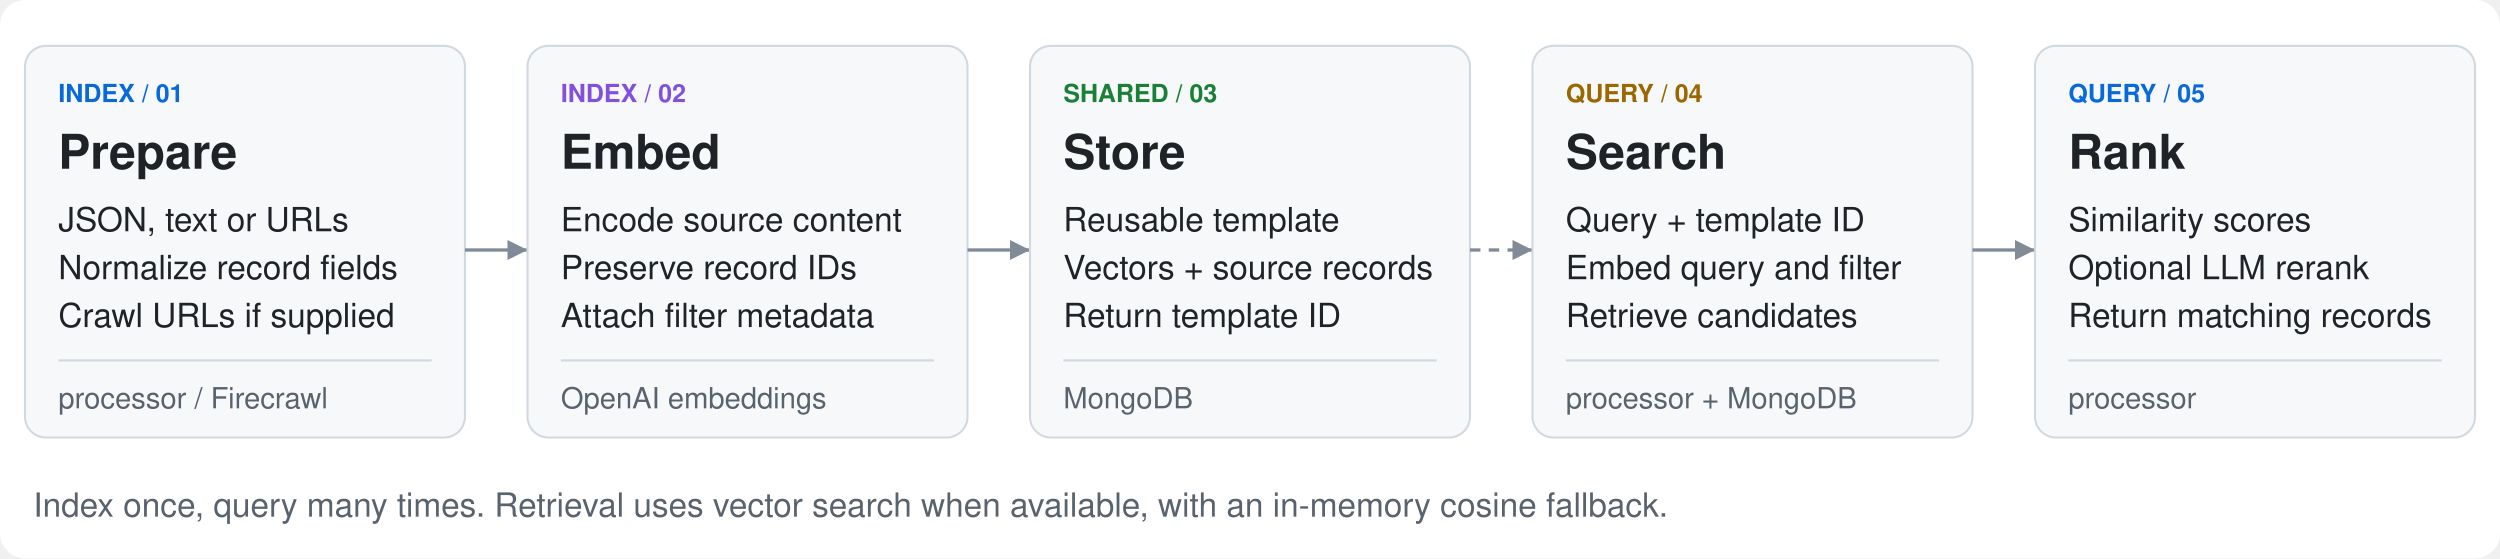
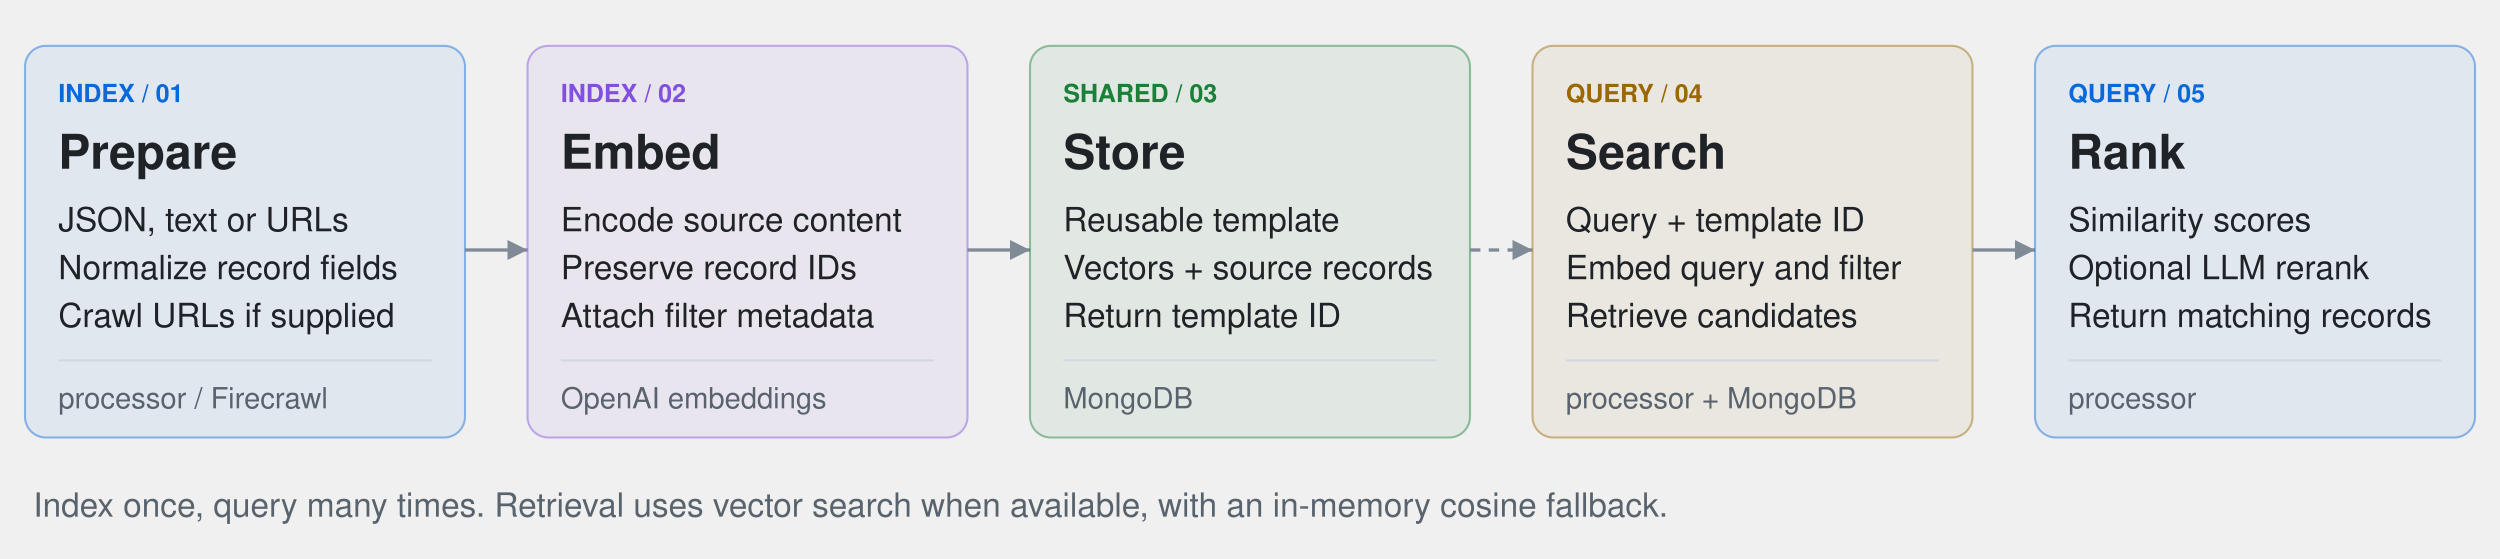
<svg xmlns="http://www.w3.org/2000/svg" width="1200" height="268" viewBox="0 0 1200 268" role="img" aria-labelledby="title desc">
  <defs>
    <marker id="arrow" viewBox="0 0 8 8" refX="8" refY="4" markerWidth="6" markerHeight="6" orient="auto-start-reverse">
      <path d="M0 0L8 4L0 8Z" fill="#818b98" />
    </marker>
  </defs>
-   <rect width="1200" height="268" rx="12" fill="#ffffff" />
  <g font-family="-apple-system, BlinkMacSystemFont, Segoe UI, Helvetica, Arial, sans-serif">
-     <rect x="12" y="22" width="211.2" height="188" rx="10" fill="#f6f8fa" stroke="#d1d9e0" />
+     <rect x="12" y="22" width="211.2" height="188" rx="10" fill="#0969da" fill-opacity="0.07" stroke="#0969da" stroke-opacity="0.45" />
    <text x="28" y="49" font-size="12" font-weight="650" fill="#0969da" text-anchor="start">INDEX / 01</text>
    <text x="28" y="81" font-size="23" font-weight="650" fill="#1f2328" text-anchor="start">Prepare</text>
    <text x="28" y="111" font-size="16" font-weight="400" fill="#1f2328" text-anchor="start">JSON, text or URLs</text>
    <text x="28" y="134" font-size="16" font-weight="400" fill="#1f2328" text-anchor="start">Normalize record fields</text>
    <text x="28" y="157" font-size="16" font-weight="400" fill="#1f2328" text-anchor="start">Crawl URLs if supplied</text>
    <path d="M28 173 H207.2" stroke="#d1d9e0" />
    <text x="28" y="196" font-size="14" font-weight="400" fill="#59636e" text-anchor="start">processor / Firecrawl</text>
    <path d="M223.2 120 H253.2" fill="none" stroke="#818b98" stroke-width="1.6" marker-end="url(#arrow)" />
-     <rect x="253.2" y="22" width="211.2" height="188" rx="10" fill="#f6f8fa" stroke="#d1d9e0" />
+     <rect x="253.2" y="22" width="211.2" height="188" rx="10" fill="#8250df" fill-opacity="0.07" stroke="#8250df" stroke-opacity="0.45" />
    <text x="269.2" y="49" font-size="12" font-weight="650" fill="#8250df" text-anchor="start">INDEX / 02</text>
    <text x="269.2" y="81" font-size="23" font-weight="650" fill="#1f2328" text-anchor="start">Embed</text>
    <text x="269.2" y="111" font-size="16" font-weight="400" fill="#1f2328" text-anchor="start">Encode source content</text>
    <text x="269.2" y="134" font-size="16" font-weight="400" fill="#1f2328" text-anchor="start">Preserve record IDs</text>
    <text x="269.2" y="157" font-size="16" font-weight="400" fill="#1f2328" text-anchor="start">Attach filter metadata</text>
    <path d="M269.2 173 H448.4" stroke="#d1d9e0" />
    <text x="269.2" y="196" font-size="14" font-weight="400" fill="#59636e" text-anchor="start">OpenAI embeddings</text>
    <path d="M464.4 120 H494.4" fill="none" stroke="#818b98" stroke-width="1.6" marker-end="url(#arrow)" />
-     <rect x="494.4" y="22" width="211.2" height="188" rx="10" fill="#f6f8fa" stroke="#d1d9e0" />
+     <rect x="494.4" y="22" width="211.2" height="188" rx="10" fill="#1a7f37" fill-opacity="0.07" stroke="#1a7f37" stroke-opacity="0.45" />
    <text x="510.4" y="49" font-size="12" font-weight="650" fill="#1a7f37" text-anchor="start">SHARED / 03</text>
    <text x="510.4" y="81" font-size="23" font-weight="650" fill="#1f2328" text-anchor="start">Store</text>
    <text x="510.4" y="111" font-size="16" font-weight="400" fill="#1f2328" text-anchor="start">Reusable template</text>
    <text x="510.4" y="134" font-size="16" font-weight="400" fill="#1f2328" text-anchor="start">Vectors + source records</text>
    <text x="510.4" y="157" font-size="16" font-weight="400" fill="#1f2328" text-anchor="start">Return template ID</text>
    <path d="M510.4 173 H689.6" stroke="#d1d9e0" />
    <text x="510.4" y="196" font-size="14" font-weight="400" fill="#59636e" text-anchor="start">MongoDB</text>
    <path d="M705.6 120 H735.6" fill="none" stroke="#818b98" stroke-width="1.6" stroke-dasharray="5 4" marker-end="url(#arrow)" />
-     <rect x="735.6" y="22" width="211.2" height="188" rx="10" fill="#f6f8fa" stroke="#d1d9e0" />
+     <rect x="735.6" y="22" width="211.2" height="188" rx="10" fill="#9a6700" fill-opacity="0.07" stroke="#9a6700" stroke-opacity="0.45" />
    <text x="751.6" y="49" font-size="12" font-weight="650" fill="#9a6700" text-anchor="start">QUERY / 04</text>
    <text x="751.6" y="81" font-size="23" font-weight="650" fill="#1f2328" text-anchor="start">Search</text>
    <text x="751.6" y="111" font-size="16" font-weight="400" fill="#1f2328" text-anchor="start">Query + template ID</text>
    <text x="751.6" y="134" font-size="16" font-weight="400" fill="#1f2328" text-anchor="start">Embed query and filter</text>
    <text x="751.6" y="157" font-size="16" font-weight="400" fill="#1f2328" text-anchor="start">Retrieve candidates</text>
    <path d="M751.6 173 H930.8" stroke="#d1d9e0" />
    <text x="751.6" y="196" font-size="14" font-weight="400" fill="#59636e" text-anchor="start">processor + MongoDB</text>
    <path d="M946.8 120 H976.8" fill="none" stroke="#818b98" stroke-width="1.6" marker-end="url(#arrow)" />
-     <rect x="976.8" y="22" width="211.2" height="188" rx="10" fill="#f6f8fa" stroke="#d1d9e0" />
+     <rect x="976.8" y="22" width="211.2" height="188" rx="10" fill="#0969da" fill-opacity="0.07" stroke="#0969da" stroke-opacity="0.45" />
    <text x="992.8" y="49" font-size="12" font-weight="650" fill="#0969da" text-anchor="start">QUERY / 05</text>
    <text x="992.8" y="81" font-size="23" font-weight="650" fill="#1f2328" text-anchor="start">Rank</text>
    <text x="992.8" y="111" font-size="16" font-weight="400" fill="#1f2328" text-anchor="start">Similarity scores</text>
    <text x="992.8" y="134" font-size="16" font-weight="400" fill="#1f2328" text-anchor="start">Optional LLM rerank</text>
    <text x="992.8" y="157" font-size="16" font-weight="400" fill="#1f2328" text-anchor="start">Return matching records</text>
    <path d="M992.8 173 H1172" stroke="#d1d9e0" />
    <text x="992.8" y="196" font-size="14" font-weight="400" fill="#59636e" text-anchor="start">processor</text>
    <text x="16" y="248" font-size="16" font-weight="400" fill="#59636e" text-anchor="start">Index once, query many times. Retrieval uses vector search when available, with an in-memory cosine fallback.</text>
  </g>
</svg>
